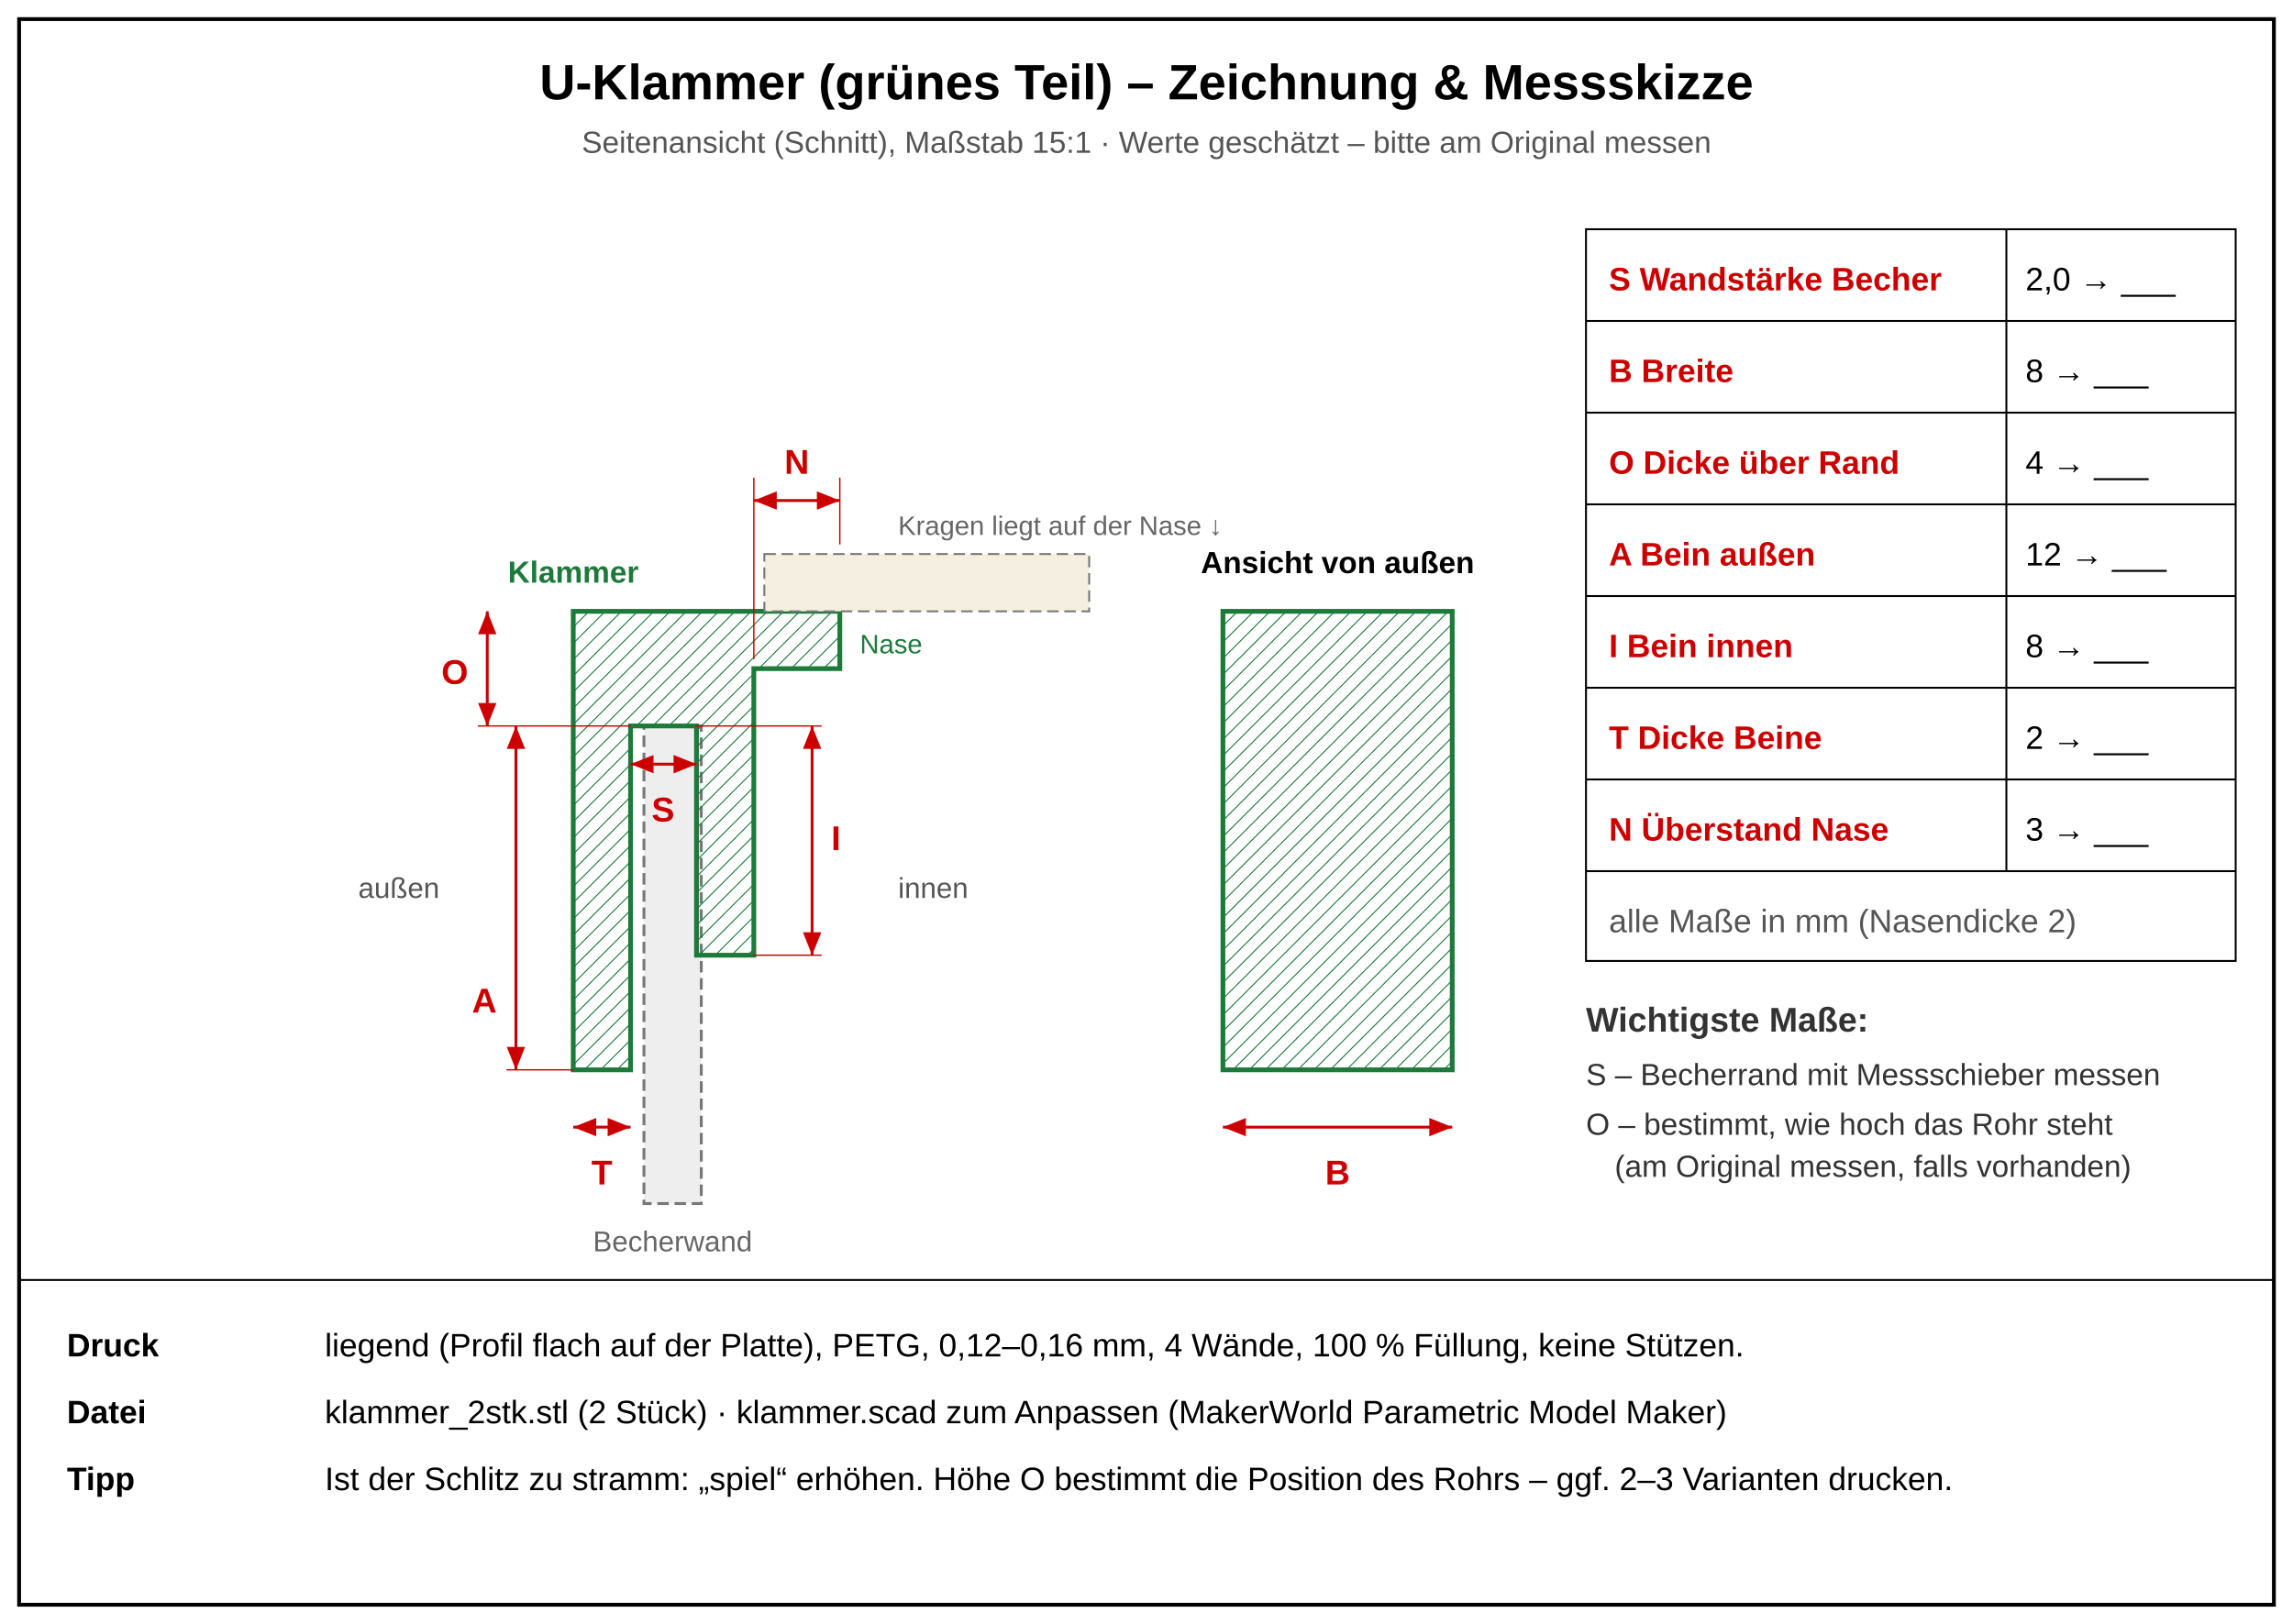
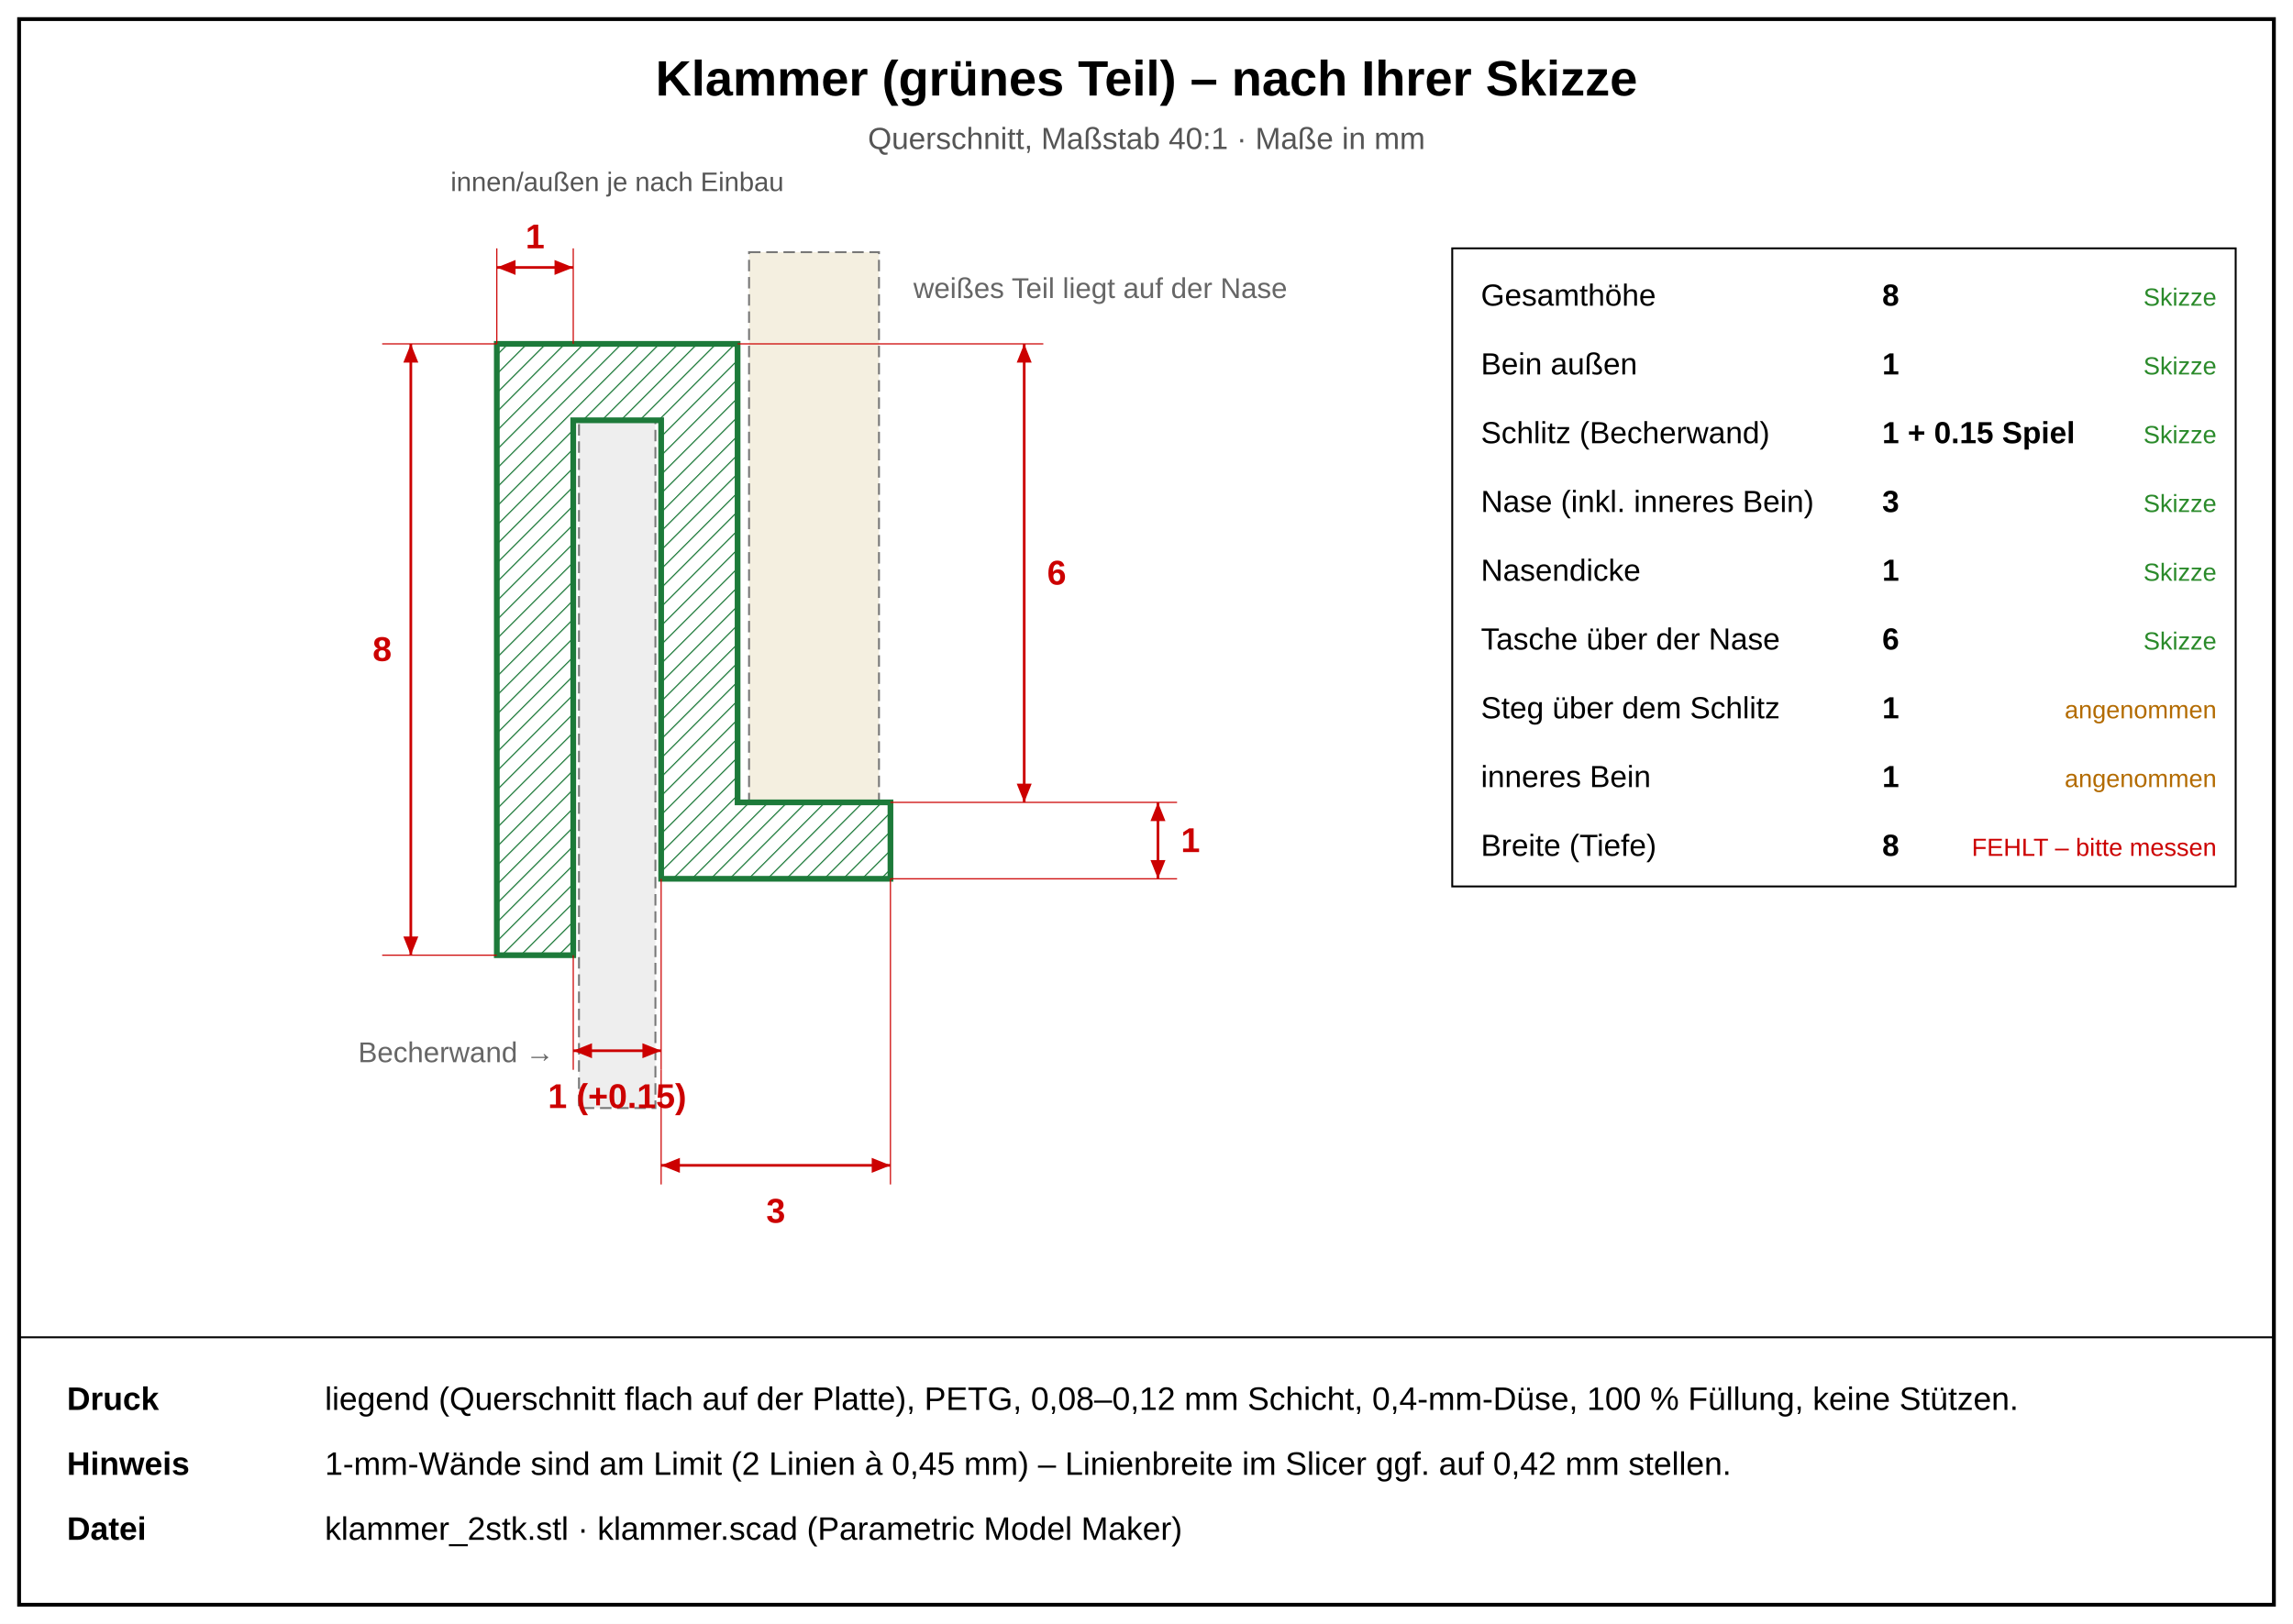
<svg xmlns="http://www.w3.org/2000/svg" width="1200" height="850" viewBox="0 0 1200 850" font-family="Arial, sans-serif">
  <defs>
-     <marker id="a" viewBox="0 0 10 10" refX="10" refY="5" markerWidth="8" markerHeight="8" orient="auto-start-reverse">
+     <marker id="a" viewBox="0 0 10 10" refX="10" refY="5" markerWidth="7" markerHeight="7" orient="auto-start-reverse">
      <path d="M0,1 L10,5 L0,9 z" fill="#c00" />
    </marker>
-     <pattern id="h" width="6" height="6" patternUnits="userSpaceOnUse" patternTransform="rotate(45)">
-       <line x1="0" y1="0" x2="0" y2="6" stroke="#1d7a3a" stroke-width="1" />
+     <pattern id="h" width="7" height="7" patternUnits="userSpaceOnUse" patternTransform="rotate(45)">
+       <line x1="0" y1="0" x2="0" y2="7" stroke="#1d7a3a" stroke-width="1.2" />
    </pattern>
  </defs>
  <rect width="1200" height="850" fill="#fff" />
  <rect x="10" y="10" width="1180" height="830" fill="none" stroke="#000" stroke-width="2" />
-   <text x="600" y="52" font-size="26" font-weight="bold" text-anchor="middle">U-Klammer (grünes Teil) – Zeichnung &amp; Messskizze</text>
-   <text x="600" y="80" font-size="16" text-anchor="middle" fill="#555">Seitenansicht (Schnitt), Maßstab 15:1 · Werte geschätzt – bitte am Original messen</text>
-   <rect x="337" y="380" width="30" height="250" fill="#eee" stroke="#777" stroke-width="1.5" stroke-dasharray="6 3" />
-   <text x="352" y="655" font-size="15" fill="#666" text-anchor="middle">Becherwand</text>
-   <polygon points="300,560 330,560 330,380 364.5,380 364.5,500 394.5,500 394.5,350 439.5,350 439.5,320 300,320" fill="url(#h)" stroke="#1d7a3a" stroke-width="2.5" />
-   <text x="300" y="305" font-size="16" fill="#1d7a3a" font-weight="bold" text-anchor="middle">Klammer</text>
-   <text x="230" y="470" font-size="15" fill="#555" text-anchor="end">außen</text>
-   <text x="470" y="470" font-size="15" fill="#555">innen</text>
-   <rect x="400" y="290" width="170" height="30" fill="#f4efe0" stroke="#777" stroke-dasharray="6 3" />
-   <text x="470" y="280" font-size="14" fill="#666">Kragen liegt auf der Nase ↓</text>
-   <line x1="394.5" y1="250" x2="394.5" y2="345" stroke="#c00" stroke-width="0.7" />
-   <line x1="439.5" y1="250" x2="439.5" y2="285" stroke="#c00" stroke-width="0.7" />
-   <line x1="394.5" y1="262" x2="439.5" y2="262" stroke="#c00" stroke-width="1.5" marker-start="url(#a)" marker-end="url(#a)" />
-   <text x="417" y="248" font-size="18" font-weight="bold" fill="#c00" text-anchor="middle">N</text>
-   <text x="450" y="342" font-size="14" fill="#1d7a3a">Nase</text>
-   <line x1="330" y1="400" x2="364.5" y2="400" stroke="#c00" stroke-width="1.5" marker-start="url(#a)" marker-end="url(#a)" />
-   <text x="347" y="430" font-size="18" font-weight="bold" fill="#c00" text-anchor="middle">S</text>
-   <line x1="255" y1="320" x2="255" y2="380" stroke="#c00" stroke-width="1.5" marker-start="url(#a)" marker-end="url(#a)" />
-   <line x1="250" y1="380" x2="330" y2="380" stroke="#c00" stroke-width="0.7" />
-   <text x="245" y="358" font-size="18" font-weight="bold" fill="#c00" text-anchor="end">O</text>
-   <line x1="270" y1="380" x2="270" y2="560" stroke="#c00" stroke-width="1.5" marker-start="url(#a)" marker-end="url(#a)" />
-   <line x1="265" y1="560" x2="300" y2="560" stroke="#c00" stroke-width="0.7" />
-   <text x="260" y="530" font-size="18" font-weight="bold" fill="#c00" text-anchor="end">A</text>
-   <line x1="425" y1="380" x2="425" y2="500" stroke="#c00" stroke-width="1.5" marker-start="url(#a)" marker-end="url(#a)" />
-   <line x1="364" y1="380" x2="430" y2="380" stroke="#c00" stroke-width="0.7" />
-   <line x1="394" y1="500" x2="430" y2="500" stroke="#c00" stroke-width="0.7" />
-   <text x="435" y="445" font-size="18" font-weight="bold" fill="#c00">I</text>
-   <line x1="300" y1="590" x2="330" y2="590" stroke="#c00" stroke-width="1.5" marker-start="url(#a)" marker-end="url(#a)" />
-   <text x="315" y="620" font-size="18" font-weight="bold" fill="#c00" text-anchor="middle">T</text>
-   <text x="700" y="300" font-size="16" font-weight="bold" text-anchor="middle">Ansicht von außen</text>
-   <rect x="640" y="320" width="120" height="240" fill="url(#h)" stroke="#1d7a3a" stroke-width="2.5" />
-   <line x1="640" y1="590" x2="760" y2="590" stroke="#c00" stroke-width="1.5" marker-start="url(#a)" marker-end="url(#a)" />
-   <text x="700" y="620" font-size="18" font-weight="bold" fill="#c00" text-anchor="middle">B</text>
-   <g font-size="17">
-     <rect x="830" y="120" width="340" height="383" fill="none" stroke="#000" />
-     <g stroke="#000">
-       <line x1="830" y1="168" x2="1170" y2="168" />
-       <line x1="830" y1="216" x2="1170" y2="216" />
-       <line x1="830" y1="264" x2="1170" y2="264" />
-       <line x1="830" y1="312" x2="1170" y2="312" />
-       <line x1="830" y1="360" x2="1170" y2="360" />
-       <line x1="830" y1="408" x2="1170" y2="408" />
-       <line x1="1050" y1="120" x2="1050" y2="456" />
-       <line x1="830" y1="456" x2="1170" y2="456" />
-     </g>
-     <text x="842" y="152" font-weight="bold" fill="#c00">S  Wandstärke Becher</text>
-     <text x="1060" y="152">2,0 → ___</text>
-     <text x="842" y="200" font-weight="bold" fill="#c00">B  Breite</text>
-     <text x="1060" y="200">8 → ___</text>
-     <text x="842" y="248" font-weight="bold" fill="#c00">O  Dicke über Rand</text>
-     <text x="1060" y="248">4 → ___</text>
-     <text x="842" y="296" font-weight="bold" fill="#c00">A  Bein außen</text>
-     <text x="1060" y="296">12 → ___</text>
-     <text x="842" y="344" font-weight="bold" fill="#c00">I  Bein innen</text>
-     <text x="1060" y="344">8 → ___</text>
-     <text x="842" y="392" font-weight="bold" fill="#c00">T  Dicke Beine</text>
-     <text x="1060" y="392">2 → ___</text>
-     <text x="842" y="440" font-weight="bold" fill="#c00">N  Überstand Nase</text>
-     <text x="1060" y="440">3 → ___</text>
-     <text x="842" y="488" fill="#555">alle Maße in mm (Nasendicke 2)</text>
-   </g>
-   <g font-size="16" fill="#333">
-     <text x="830" y="540" font-weight="bold" font-size="18">Wichtigste Maße:</text>
-     <text x="830" y="568">S – Becherrand mit Messschieber messen</text>
-     <text x="830" y="594">O – bestimmt, wie hoch das Rohr steht</text>
-     <text x="845" y="616">(am Original messen, falls vorhanden)</text>
-   </g>
-   <line x1="10" y1="670" x2="1190" y2="670" stroke="#000" />
-   <g font-size="17">
-     <text x="35" y="710" font-weight="bold">Druck</text>
-     <text x="170" y="710">liegend (Profil flach auf der Platte), PETG, 0,12–0,16 mm, 4 Wände, 100 % Füllung, keine Stützen.</text>
-     <text x="35" y="745" font-weight="bold">Datei</text>
-     <text x="170" y="745">klammer_2stk.stl (2 Stück) · klammer.scad zum Anpassen (MakerWorld Parametric Model Maker)</text>
-     <text x="35" y="780" font-weight="bold">Tipp</text>
-     <text x="170" y="780">Ist der Schlitz zu stramm: „spiel“ erhöhen. Höhe O bestimmt die Position des Rohrs – ggf. 2–3 Varianten drucken.</text>
-   </g>
+   <text x="600" y="50" font-size="26" font-weight="bold" text-anchor="middle">Klammer (grünes Teil) – nach Ihrer Skizze</text>
+   <text x="600" y="78" font-size="16" text-anchor="middle" fill="#555">Querschnitt, Maßstab 40:1 · Maße in mm</text>
+   <rect x="303.0" y="220.0" width="40.0" height="360.0" fill="#eee" stroke="#777" stroke-dasharray="6 3" />
+   <text x="290.0" y="556.0" font-size="15" fill="#666" text-anchor="end">Becherwand →</text>
+   <rect x="392.0" y="132.0" width="68.0" height="288.0" fill="#f4efe0" stroke="#777" stroke-dasharray="6 3" />
+   <text x="478.0" y="156.0" font-size="15" fill="#666">weißes Teil liegt auf der Nase</text>
+   <polygon points="260.0,500.0 300.0,500.0 300.0,220.0 346.0,220.0 346.0,460.0 466.0,460.0 466.0,420.0 386.0,420.0 386.0,180.0 260.0,180.0" fill="url(#h)" stroke="#1d7a3a" stroke-width="3" />
+   <line x1="200.0" y1="500.0" x2="260.0" y2="500.0" stroke="#c00" stroke-width="0.6" />
+   <line x1="200.0" y1="180.0" x2="260.0" y2="180.0" stroke="#c00" stroke-width="0.6" />
+   <line x1="215.0" y1="500.0" x2="215.0" y2="180.0" stroke="#c00" stroke-width="1.4" marker-start="url(#a)" marker-end="url(#a)" />
+   <text x="205.0" y="346.0" font-size="18" fill="#c00" font-weight="bold" text-anchor="end">8</text>
+   <line x1="260.0" y1="180.0" x2="260.0" y2="130.0" stroke="#c00" stroke-width="0.6" />
+   <line x1="300.0" y1="180.0" x2="300.0" y2="130.0" stroke="#c00" stroke-width="0.6" />
+   <line x1="260.0" y1="140.0" x2="300.0" y2="140.0" stroke="#c00" stroke-width="1.4" marker-start="url(#a)" marker-end="url(#a)" />
+   <text x="280.0" y="130.0" font-size="18" fill="#c00" font-weight="bold" text-anchor="middle">1</text>
+   <line x1="300.0" y1="500.0" x2="300.0" y2="560.0" stroke="#c00" stroke-width="0.6" />
+   <line x1="346.0" y1="460.0" x2="346.0" y2="560.0" stroke="#c00" stroke-width="0.6" />
+   <line x1="300.0" y1="550.0" x2="346.0" y2="550.0" stroke="#c00" stroke-width="1.4" marker-start="url(#a)" marker-end="url(#a)" />
+   <text x="323.0" y="580.0" font-size="18" fill="#c00" font-weight="bold" text-anchor="middle">1 (+0.15)</text>
+   <line x1="466.0" y1="460.0" x2="466.0" y2="620.0" stroke="#c00" stroke-width="0.6" />
+   <line x1="346.0" y1="560.0" x2="346.0" y2="620.0" stroke="#c00" stroke-width="0.6" />
+   <line x1="346.0" y1="610.0" x2="466.0" y2="610.0" stroke="#c00" stroke-width="1.4" marker-start="url(#a)" marker-end="url(#a)" />
+   <text x="406.0" y="640.0" font-size="18" fill="#c00" font-weight="bold" text-anchor="middle">3</text>
+   <line x1="386.0" y1="180.0" x2="546.0" y2="180.0" stroke="#c00" stroke-width="0.6" />
+   <line x1="466.0" y1="420.0" x2="616.0" y2="420.0" stroke="#c00" stroke-width="0.6" />
+   <line x1="466.0" y1="460.0" x2="616.0" y2="460.0" stroke="#c00" stroke-width="0.6" />
+   <line x1="536.0" y1="180.0" x2="536.0" y2="420.0" stroke="#c00" stroke-width="1.4" marker-start="url(#a)" marker-end="url(#a)" />
+   <text x="548.0" y="306.0" font-size="18" fill="#c00" font-weight="bold" text-anchor="start">6</text>
+   <line x1="606.0" y1="420.0" x2="606.0" y2="460.0" stroke="#c00" stroke-width="1.4" marker-start="url(#a)" marker-end="url(#a)" />
+   <text x="618.0" y="446.0" font-size="18" fill="#c00" font-weight="bold" text-anchor="start">1</text>
+   <text x="323.0" y="100.0" font-size="14" fill="#555" text-anchor="middle">innen/außen je nach Einbau</text>
+   <rect x="760" y="130" width="410" height="334" fill="none" stroke="#000" />
+   <text x="775" y="160" font-size="16">Gesamthöhe</text>
+   <text x="985" y="160" font-size="16" font-weight="bold">8</text>
+   <text x="1160" y="160" font-size="13" fill="#2a8a2a" text-anchor="end">Skizze</text>
+   <text x="775" y="196" font-size="16">Bein außen</text>
+   <text x="985" y="196" font-size="16" font-weight="bold">1</text>
+   <text x="1160" y="196" font-size="13" fill="#2a8a2a" text-anchor="end">Skizze</text>
+   <text x="775" y="232" font-size="16">Schlitz (Becherwand)</text>
+   <text x="985" y="232" font-size="16" font-weight="bold">1 + 0.15 Spiel</text>
+   <text x="1160" y="232" font-size="13" fill="#2a8a2a" text-anchor="end">Skizze</text>
+   <text x="775" y="268" font-size="16">Nase (inkl. inneres Bein)</text>
+   <text x="985" y="268" font-size="16" font-weight="bold">3</text>
+   <text x="1160" y="268" font-size="13" fill="#2a8a2a" text-anchor="end">Skizze</text>
+   <text x="775" y="304" font-size="16">Nasendicke</text>
+   <text x="985" y="304" font-size="16" font-weight="bold">1</text>
+   <text x="1160" y="304" font-size="13" fill="#2a8a2a" text-anchor="end">Skizze</text>
+   <text x="775" y="340" font-size="16">Tasche über der Nase</text>
+   <text x="985" y="340" font-size="16" font-weight="bold">6</text>
+   <text x="1160" y="340" font-size="13" fill="#2a8a2a" text-anchor="end">Skizze</text>
+   <text x="775" y="376" font-size="16">Steg über dem Schlitz</text>
+   <text x="985" y="376" font-size="16" font-weight="bold">1</text>
+   <text x="1160" y="376" font-size="13" fill="#b36b00" text-anchor="end">angenommen</text>
+   <text x="775" y="412" font-size="16">inneres Bein</text>
+   <text x="985" y="412" font-size="16" font-weight="bold">1</text>
+   <text x="1160" y="412" font-size="13" fill="#b36b00" text-anchor="end">angenommen</text>
+   <text x="775" y="448" font-size="16">Breite (Tiefe)</text>
+   <text x="985" y="448" font-size="16" font-weight="bold">8</text>
+   <text x="1160" y="448" font-size="13" fill="#c00" text-anchor="end">FEHLT – bitte messen</text>
+   <line x1="10" y1="700" x2="1190" y2="700" stroke="#000" />
+   <text x="35" y="738" font-size="17" font-weight="bold">Druck</text>
+   <text x="170" y="738" font-size="17">liegend (Querschnitt flach auf der Platte), PETG, 0,08–0,12 mm Schicht, 0,4-mm-Düse, 100 % Füllung, keine Stützen.</text>
+   <text x="35" y="772" font-size="17" font-weight="bold">Hinweis</text>
+   <text x="170" y="772" font-size="17">1-mm-Wände sind am Limit (2 Linien à 0,45 mm) – Linienbreite im Slicer ggf. auf 0,42 mm stellen.</text>
+   <text x="35" y="806" font-size="17" font-weight="bold">Datei</text>
+   <text x="170" y="806" font-size="17">klammer_2stk.stl · klammer.scad (Parametric Model Maker)</text>
</svg>
